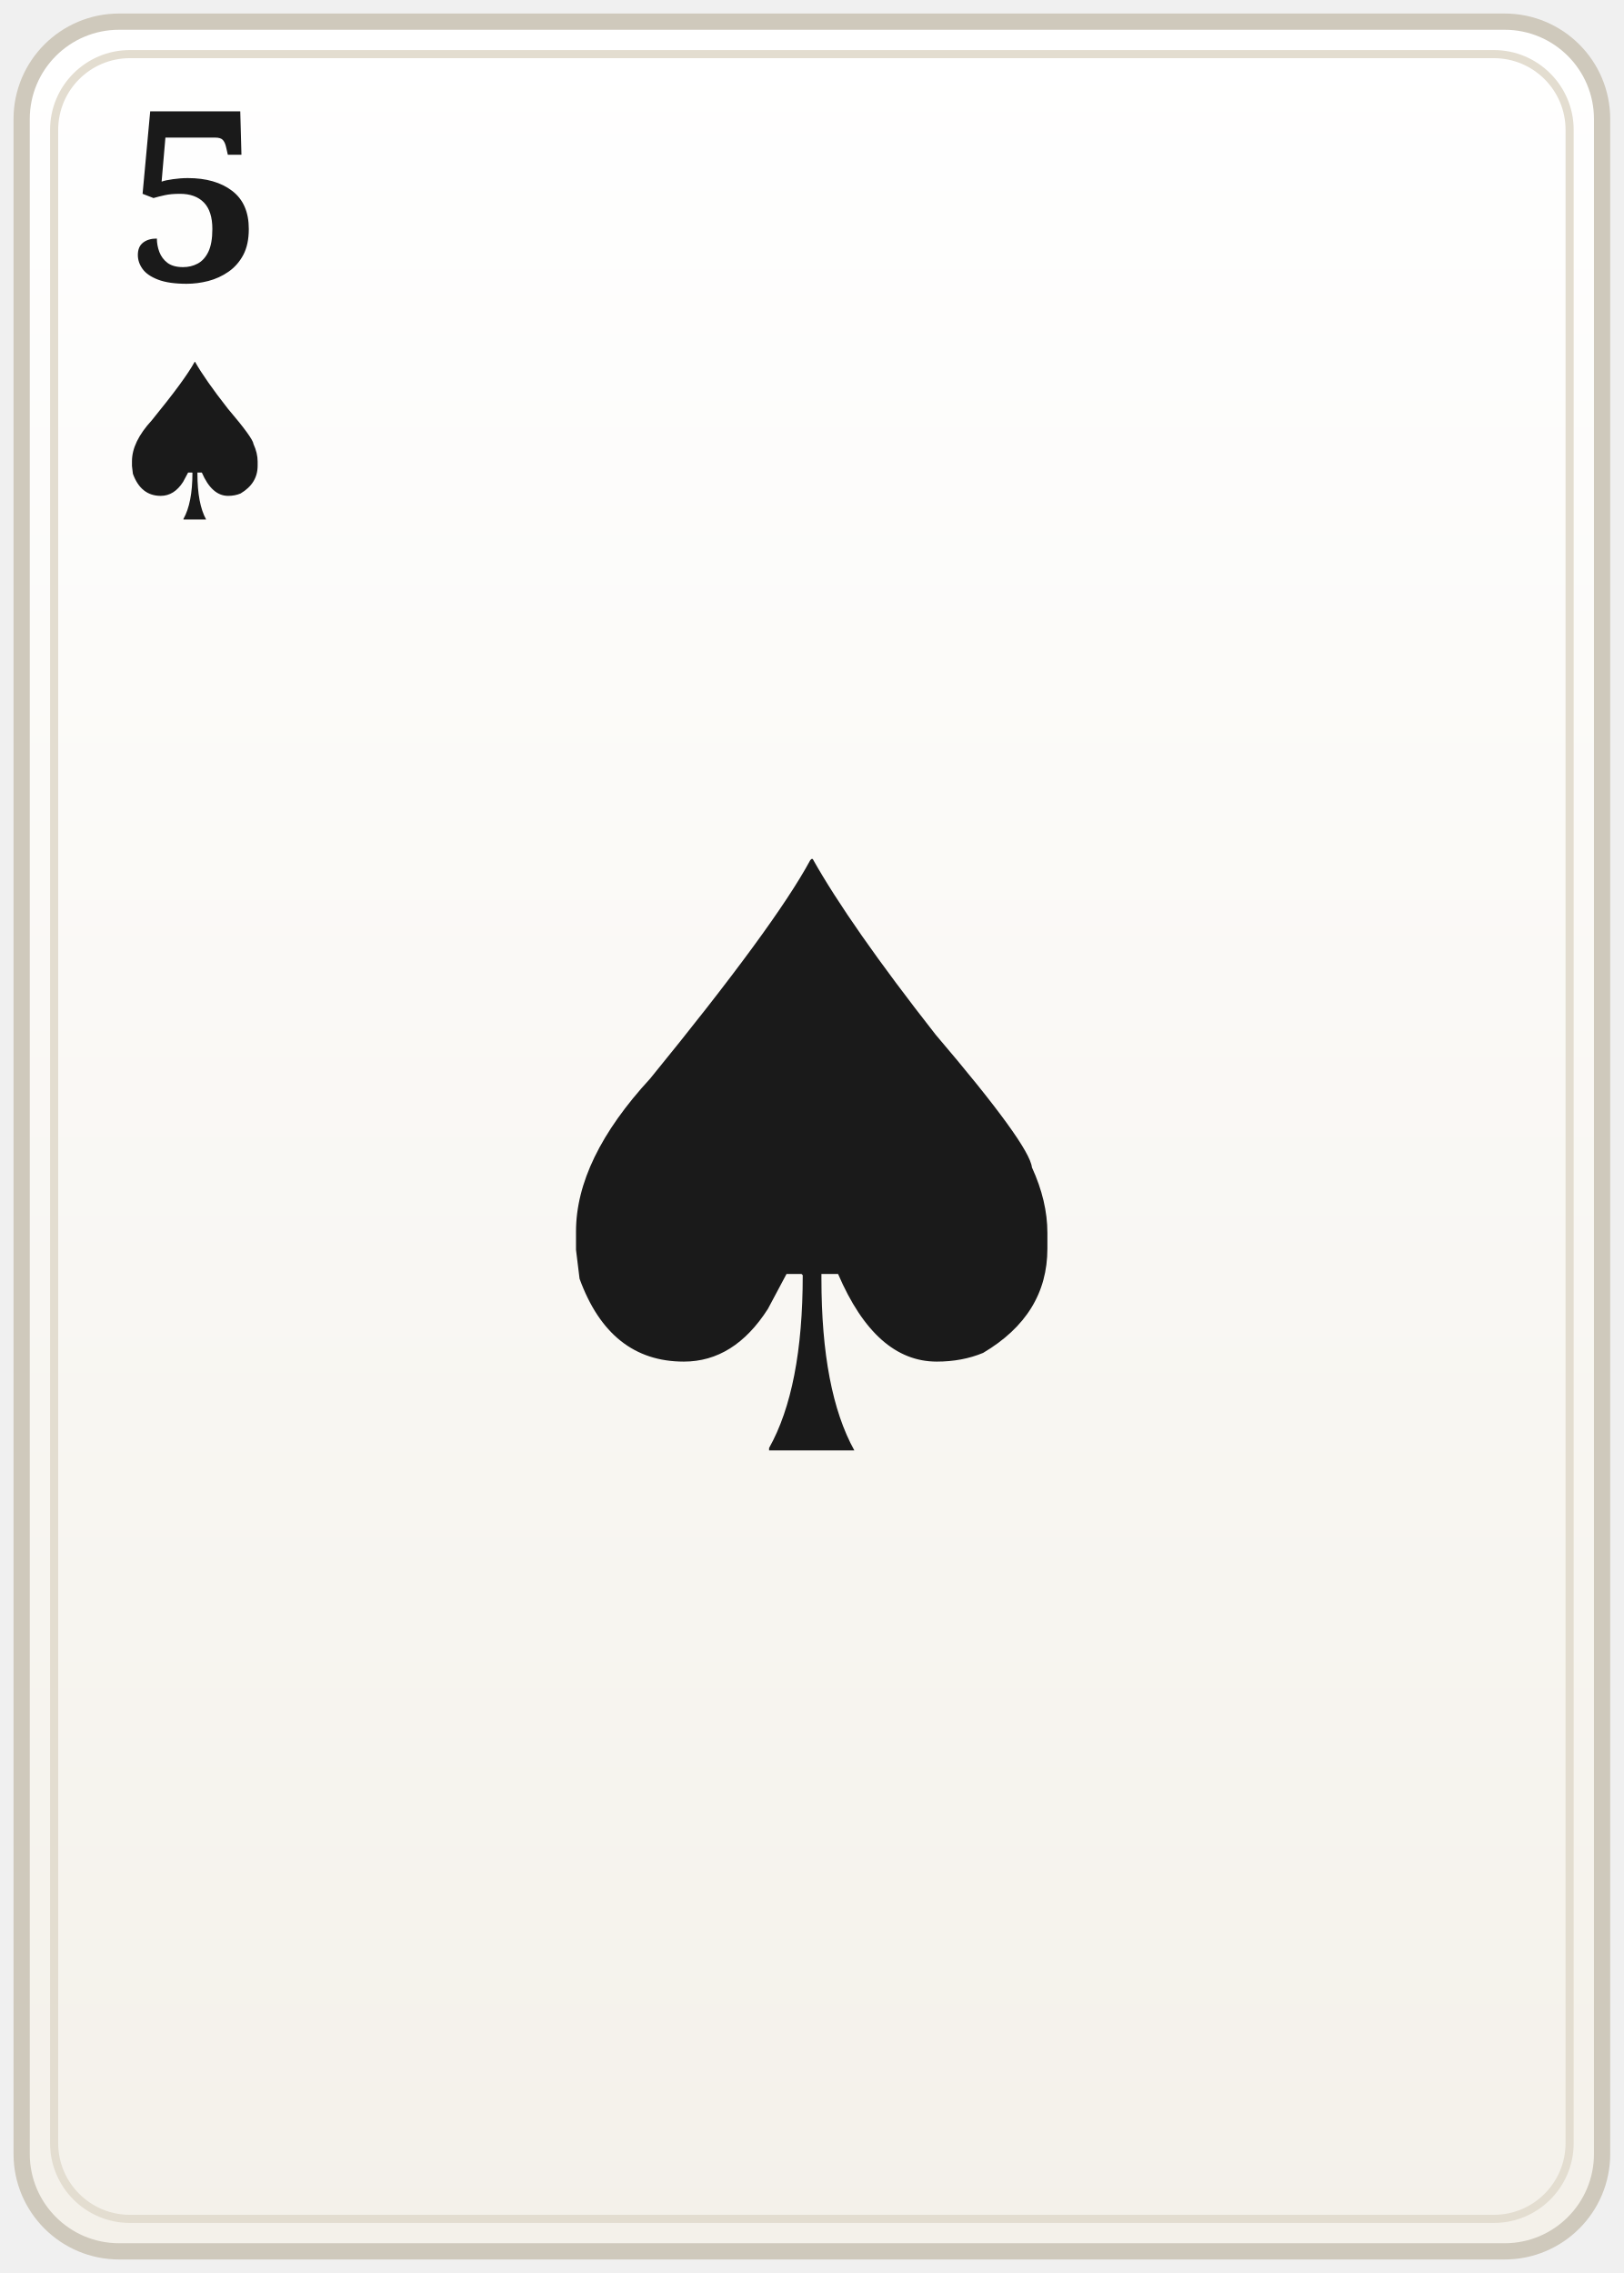
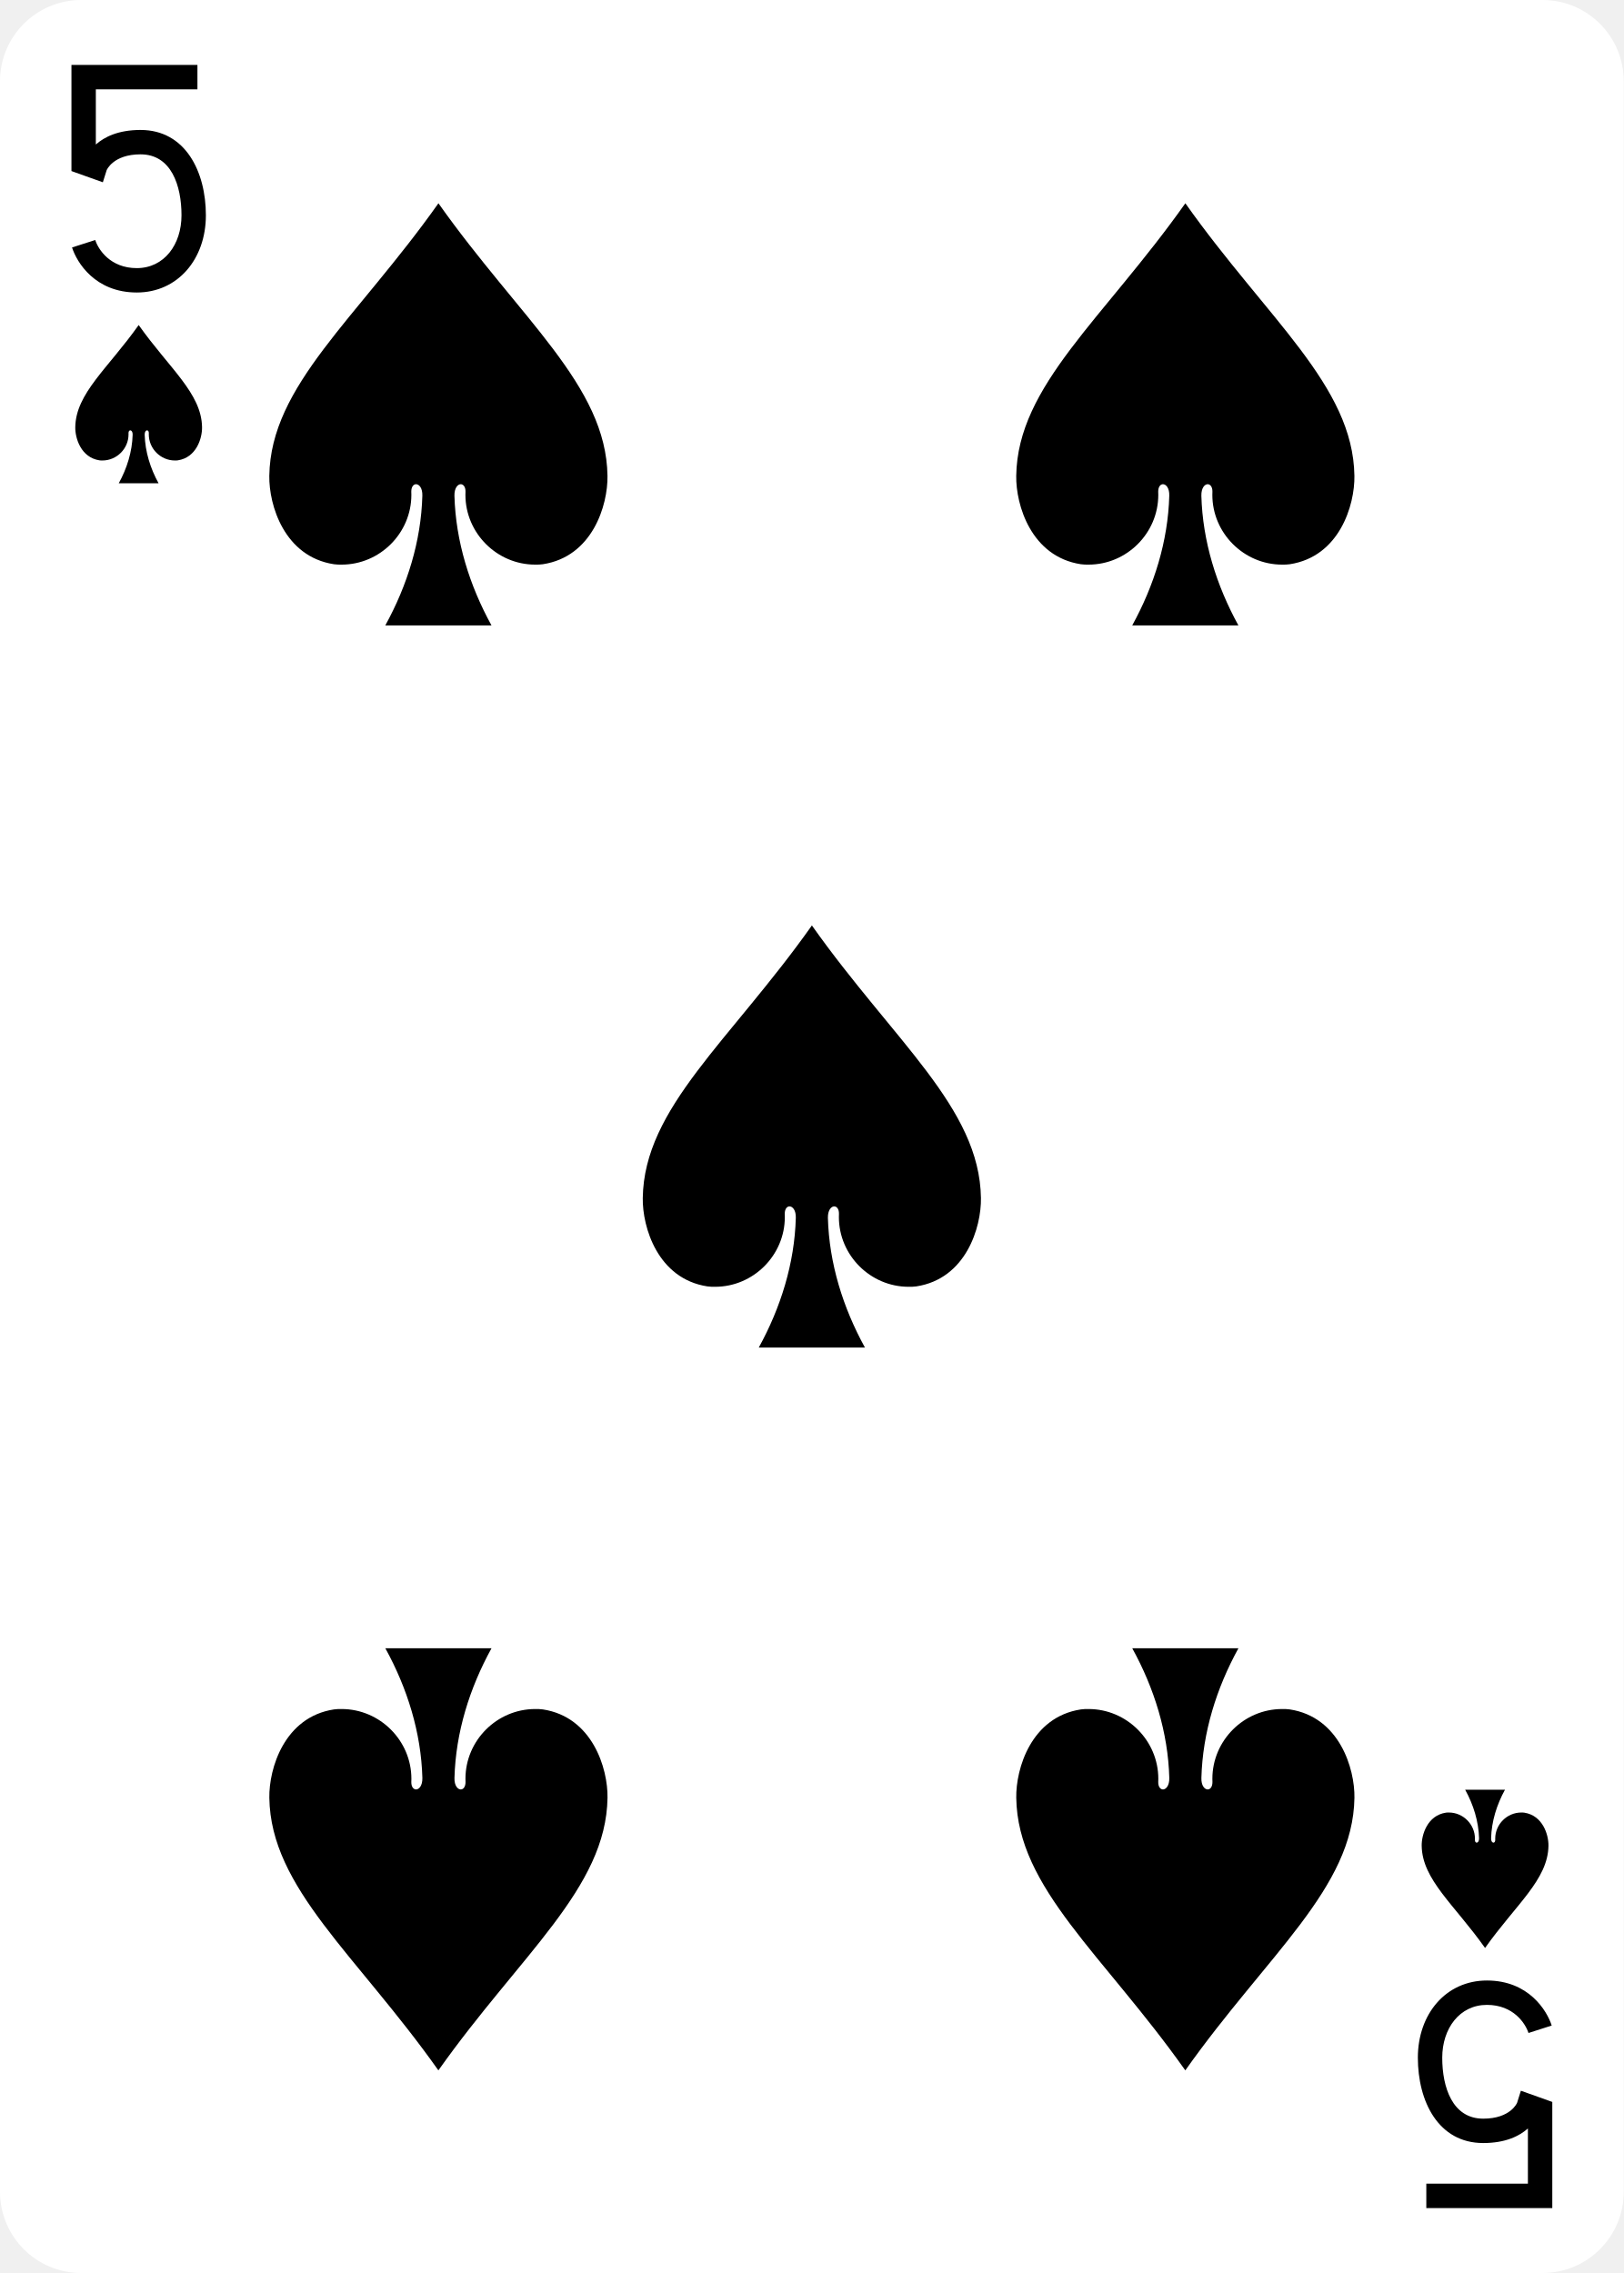
- <svg xmlns="http://www.w3.org/2000/svg" viewBox="0 0 300 420" width="300" height="420">
-   <defs>
-     <linearGradient id="face" x1="0" y1="0" x2="0" y2="1">
-       <stop offset="0%" stop-color="#ffffff" />
-       <stop offset="100%" stop-color="#f4f1ea" />
-     </linearGradient>
-   </defs>
-   <rect x="4" y="4" width="292" height="412" rx="18" fill="url(#face)" stroke="#cfc9bc" stroke-width="3" />
-   <rect x="10" y="10" width="280" height="400" rx="14" fill="none" stroke="#e3ddd0" stroke-width="1.5" />
-   <g transform="rotate(180 270 390)">
-     <text x="36" y="52" font-family="Georgia, serif" font-size="44" font-weight="bold" fill="#1a1a1a" text-anchor="middle">5</text>
-     <text x="36" y="96" font-family="Georgia, serif" font-size="40" fill="#1a1a1a" text-anchor="middle">♠</text>
+ <svg xmlns="http://www.w3.org/2000/svg" width="100%" height="100%" viewBox="0 0 1500 2100" version="1.1" xml:space="preserve" style="fill-rule:evenodd;clip-rule:evenodd;stroke-linejoin:round;stroke-miterlimit:2;">
+   <g transform="matrix(2,0,0,2,0,0)">
+     <path d="M750,37.5C750,16.803 733.197,0 712.5,0L37.5,0C16.803,0 0,16.803 0,37.5L0,1012.5C0,1033.197 16.803,1050 37.5,1050L712.5,1050C733.197,1050 750,1033.197 750,1012.5L750,37.5Z" style="fill:white;" />
  </g>
-   <g>
-     <text x="36" y="52" font-family="Georgia, serif" font-size="44" font-weight="bold" fill="#1a1a1a" text-anchor="middle">5</text>
-     <text x="36" y="96" font-family="Georgia, serif" font-size="40" fill="#1a1a1a" text-anchor="middle">♠</text>
+   <g id="spades">
+     <g>
+       <g>
+         <g id="b" transform="matrix(-71.44049,0,-0,-71.44049,24663.953,13930.658)">
+           <path d="M339.569,168.222C340.627,169.718 341.738,170.578 341.755,171.747C341.761,172.125 341.562,172.792 340.919,172.89C340.887,172.895 340.854,172.895 340.82,172.895C340.326,172.895 339.918,172.488 339.918,171.993L339.919,171.951C339.92,171.888 339.89,171.855 339.857,171.855C339.819,171.856 339.774,171.903 339.776,172.004C339.792,172.592 339.971,173.165 340.255,173.681L338.882,173.681C339.166,173.165 339.345,172.592 339.361,172.004C339.364,171.903 339.319,171.856 339.28,171.855C339.247,171.855 339.218,171.888 339.218,171.951L339.219,171.993C339.219,172.488 338.812,172.895 338.317,172.895C338.284,172.895 338.251,172.895 338.218,172.89C337.576,172.792 337.376,172.125 337.382,171.747C337.399,170.578 338.511,169.718 339.569,168.222Z" />
+         </g>
+         <g id="b1" transform="matrix(-71.44049,0,-0,-71.44049,25353.953,13930.658)">
+           <path d="M339.569,168.222C340.627,169.718 341.738,170.578 341.755,171.747C341.761,172.125 341.562,172.792 340.919,172.89C340.887,172.895 340.854,172.895 340.82,172.895C340.326,172.895 339.918,172.488 339.918,171.993L339.919,171.951C339.92,171.888 339.89,171.855 339.857,171.855C339.819,171.856 339.774,171.903 339.776,172.004C339.792,172.592 339.971,173.165 340.255,173.681L338.882,173.681C339.166,173.165 339.345,172.592 339.361,172.004C339.364,171.903 339.319,171.856 339.28,171.855C339.247,171.855 339.218,171.888 339.218,171.951L339.219,171.993C339.219,172.488 338.812,172.895 338.317,172.895C338.284,172.895 338.251,172.895 338.218,172.89C337.576,172.792 337.376,172.125 337.382,171.747C337.399,170.578 338.511,169.718 339.569,168.222Z" />
+         </g>
+         <g id="b2" transform="matrix(71.44049,0,0,71.44049,-23853.953,-11830.058)">
+           <path d="M339.569,168.222C340.627,169.718 341.738,170.578 341.755,171.747C341.761,172.125 341.562,172.792 340.919,172.89C340.887,172.895 340.854,172.895 340.82,172.895C340.326,172.895 339.918,172.488 339.918,171.993L339.919,171.951C339.92,171.888 339.89,171.855 339.857,171.855C339.819,171.856 339.774,171.903 339.776,172.004C339.792,172.592 339.971,173.165 340.255,173.681L338.882,173.681C339.166,173.165 339.345,172.592 339.361,172.004C339.364,171.903 339.319,171.856 339.28,171.855C339.247,171.855 339.218,171.888 339.218,171.951L339.219,171.993C339.219,172.488 338.812,172.895 338.317,172.895C338.284,172.895 338.251,172.895 338.218,172.89C337.576,172.792 337.376,172.125 337.382,171.747C337.399,170.578 338.511,169.718 339.569,168.222Z" />
+         </g>
+         <g id="b3" transform="matrix(71.44049,0,0,71.44049,-23163.953,-11830.058)">
+           <path d="M339.569,168.222C340.627,169.718 341.738,170.578 341.755,171.747C341.761,172.125 341.562,172.792 340.919,172.89C340.887,172.895 340.854,172.895 340.82,172.895C340.326,172.895 339.918,172.488 339.918,171.993L339.919,171.951C339.92,171.888 339.89,171.855 339.857,171.855C339.819,171.856 339.774,171.903 339.776,172.004C339.792,172.592 339.971,173.165 340.255,173.681L338.882,173.681C339.166,173.165 339.345,172.592 339.361,172.004C339.364,171.903 339.319,171.856 339.28,171.855C339.247,171.855 339.218,171.888 339.218,171.951L339.219,171.993C339.219,172.488 338.812,172.895 338.317,172.895C338.284,172.895 338.251,172.895 338.218,172.89C337.576,172.792 337.376,172.125 337.382,171.747C337.399,170.578 338.511,169.718 339.569,168.222Z" />
+         </g>
+         <g id="b4" transform="matrix(71.44049,0,0,71.44049,-23508.953,-11162.858)">
+           <path d="M339.569,168.222C340.627,169.718 341.738,170.578 341.755,171.747C341.761,172.125 341.562,172.792 340.919,172.89C340.887,172.895 340.854,172.895 340.82,172.895C340.326,172.895 339.918,172.488 339.918,171.993L339.919,171.951C339.92,171.888 339.89,171.855 339.857,171.855C339.819,171.856 339.774,171.903 339.776,172.004C339.792,172.592 339.971,173.165 340.255,173.681L338.882,173.681C339.166,173.165 339.345,172.592 339.361,172.004C339.364,171.903 339.319,171.856 339.28,171.855C339.247,171.855 339.218,171.888 339.218,171.951L339.219,171.993C339.219,172.488 338.812,172.895 338.317,172.895C338.284,172.895 338.251,172.895 338.218,172.89C337.576,172.792 337.376,172.125 337.382,171.747C337.399,170.578 338.511,169.718 339.569,168.222Z" />
+         </g>
+       </g>
+       <g transform="matrix(2,0,0,2,0,0)">
+         <g id="b5" transform="matrix(13.39072,0,0,13.39072,-4483.019,-2102.467)">
+           <path d="M339.569,168.222C340.627,169.718 341.738,170.578 341.755,171.747C341.761,172.125 341.562,172.792 340.919,172.89C340.887,172.895 340.854,172.895 340.82,172.895C340.326,172.895 339.918,172.488 339.918,171.993L339.919,171.951C339.92,171.888 339.89,171.855 339.857,171.855C339.819,171.856 339.774,171.903 339.776,172.004C339.792,172.592 339.971,173.165 340.255,173.681L338.882,173.681C339.166,173.165 339.345,172.592 339.361,172.004C339.364,171.903 339.319,171.856 339.28,171.855C339.247,171.855 339.218,171.888 339.218,171.951L339.219,171.993C339.219,172.488 338.812,172.895 338.317,172.895C338.284,172.895 338.251,172.895 338.218,172.89C337.576,172.792 337.376,172.125 337.382,171.747C337.399,170.578 338.511,169.718 339.569,168.222Z" />
+         </g>
+         <g transform="matrix(7.508436,0,0,7.508436,-2365.943,-3.787964)">
+           <path d="M321,9.396C321.522,8.931 322.377,8.5 323.75,8.5C326.52,8.5 327.77,11.075 327.77,13.75C327.77,16.448 326.038,18.5 323.52,18.5C320.952,18.5 319.829,16.646 319.536,15.729L320.964,15.271C321.151,15.854 321.888,17 323.52,17C325.202,17 326.27,15.552 326.27,13.75C326.27,11.923 325.642,10 323.75,10C322.062,10 321.666,10.974 321.666,10.974L321.432,11.719L319.5,11.029L319.5,4.5L327.25,4.5L327.25,6L321,6L321,9.396Z" />
+         </g>
+         <g transform="matrix(0.720725,0,0,0.55625,-140.25,-311.6339)">
+           <rect x="236.22" y="614.173" width="94.488" height="188.976" style="fill:none;" />
+         </g>
+         <g id="b6" transform="matrix(-13.39072,-0,0,-13.39072,5233.019,3152.467)">
+           <path d="M339.569,168.222C340.627,169.718 341.738,170.578 341.755,171.747C341.761,172.125 341.562,172.792 340.919,172.89C340.887,172.895 340.854,172.895 340.82,172.895C340.326,172.895 339.918,172.488 339.918,171.993L339.919,171.951C339.92,171.888 339.89,171.855 339.857,171.855C339.819,171.856 339.774,171.903 339.776,172.004C339.792,172.592 339.971,173.165 340.255,173.681L338.882,173.681C339.166,173.165 339.345,172.592 339.361,172.004C339.364,171.903 339.319,171.856 339.28,171.855C339.247,171.855 339.218,171.888 339.218,171.951L339.219,171.993C339.219,172.488 338.812,172.895 338.317,172.895C338.284,172.895 338.251,172.895 338.218,172.89C337.576,172.792 337.376,172.125 337.382,171.747C337.399,170.578 338.511,169.718 339.569,168.222Z" />
+         </g>
+         <g transform="matrix(-7.508436,-0,0,-7.508436,3115.943,1053.788)">
+           <path d="M321,9.396C321.522,8.931 322.377,8.5 323.75,8.5C326.52,8.5 327.77,11.075 327.77,13.75C327.77,16.448 326.038,18.5 323.52,18.5C320.952,18.5 319.829,16.646 319.536,15.729L320.964,15.271C321.151,15.854 321.888,17 323.52,17C325.202,17 326.27,15.552 326.27,13.75C326.27,11.923 325.642,10 323.75,10C322.062,10 321.666,10.974 321.666,10.974L321.432,11.719L319.5,11.029L319.5,4.5L327.25,4.5L327.25,6L321,6L321,9.396Z" />
+         </g>
+         <g transform="matrix(-0.720725,-0,0,-0.55625,890.25,1361.634)">
+           <rect x="236.22" y="614.173" width="94.488" height="188.976" style="fill:none;" />
+         </g>
+       </g>
+     </g>
  </g>
-   <text x="150" y="268" font-family="Georgia, serif" font-size="150" fill="#1a1a1a" text-anchor="middle">♠</text>
</svg>
